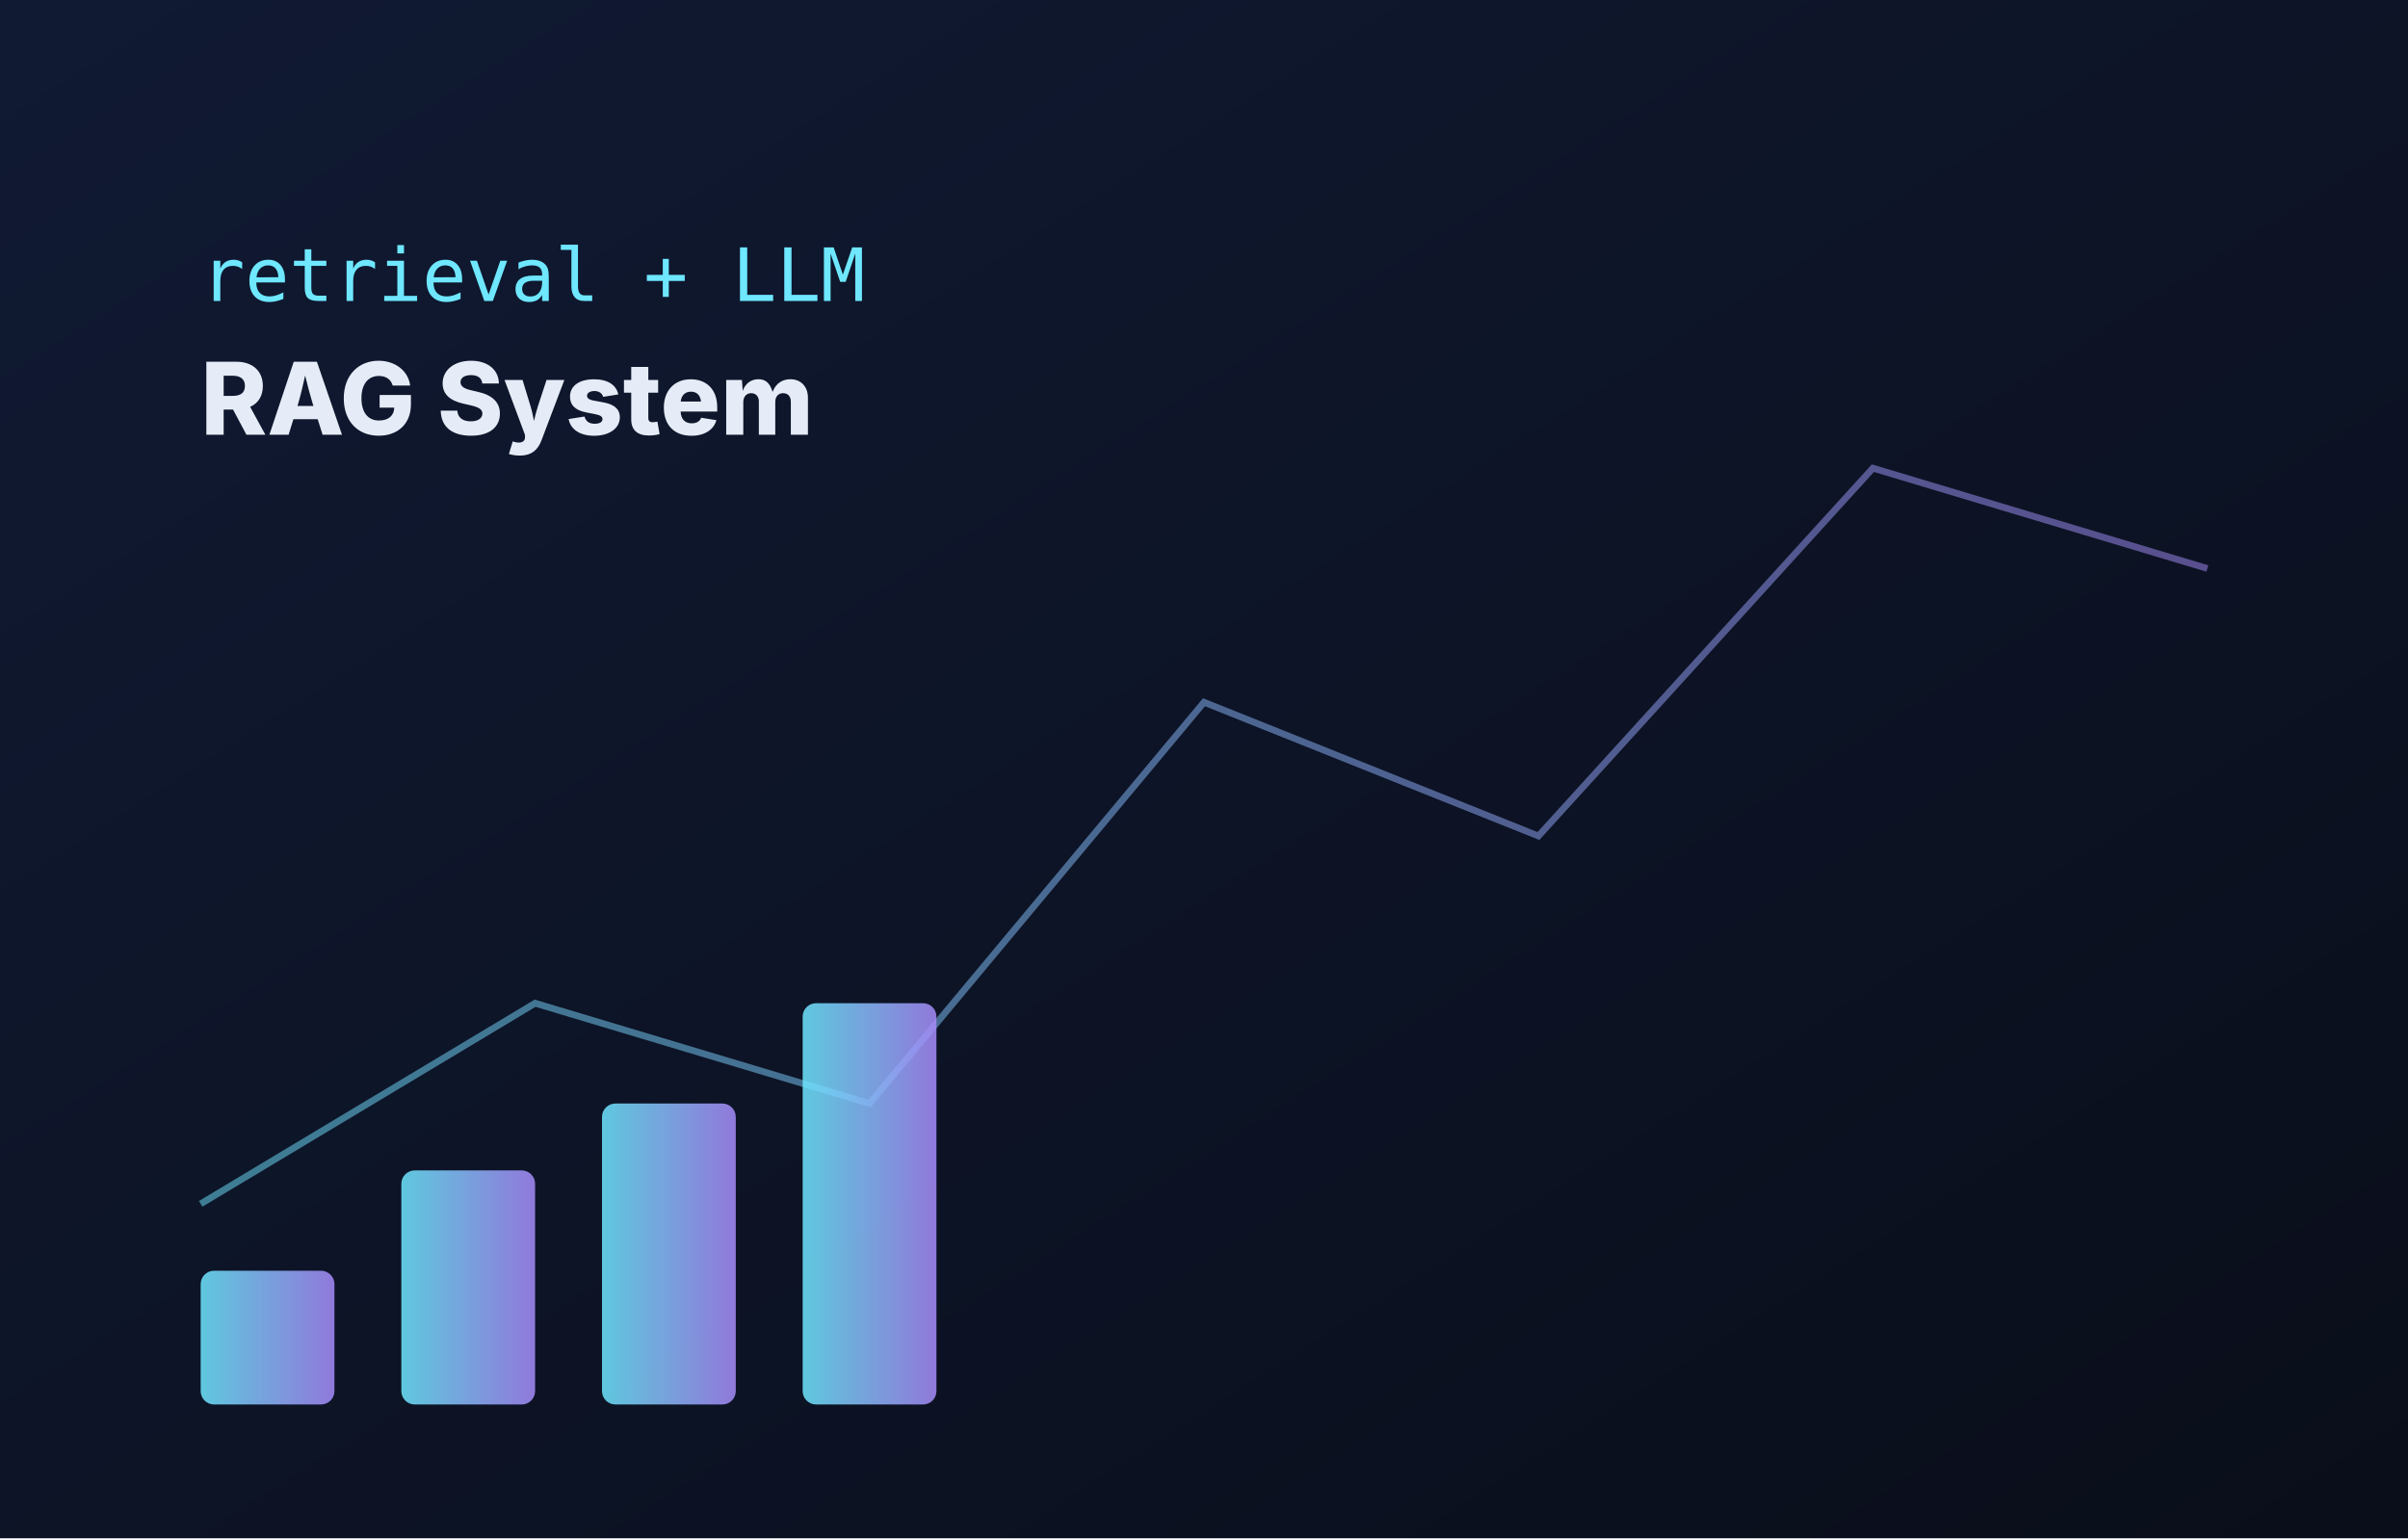
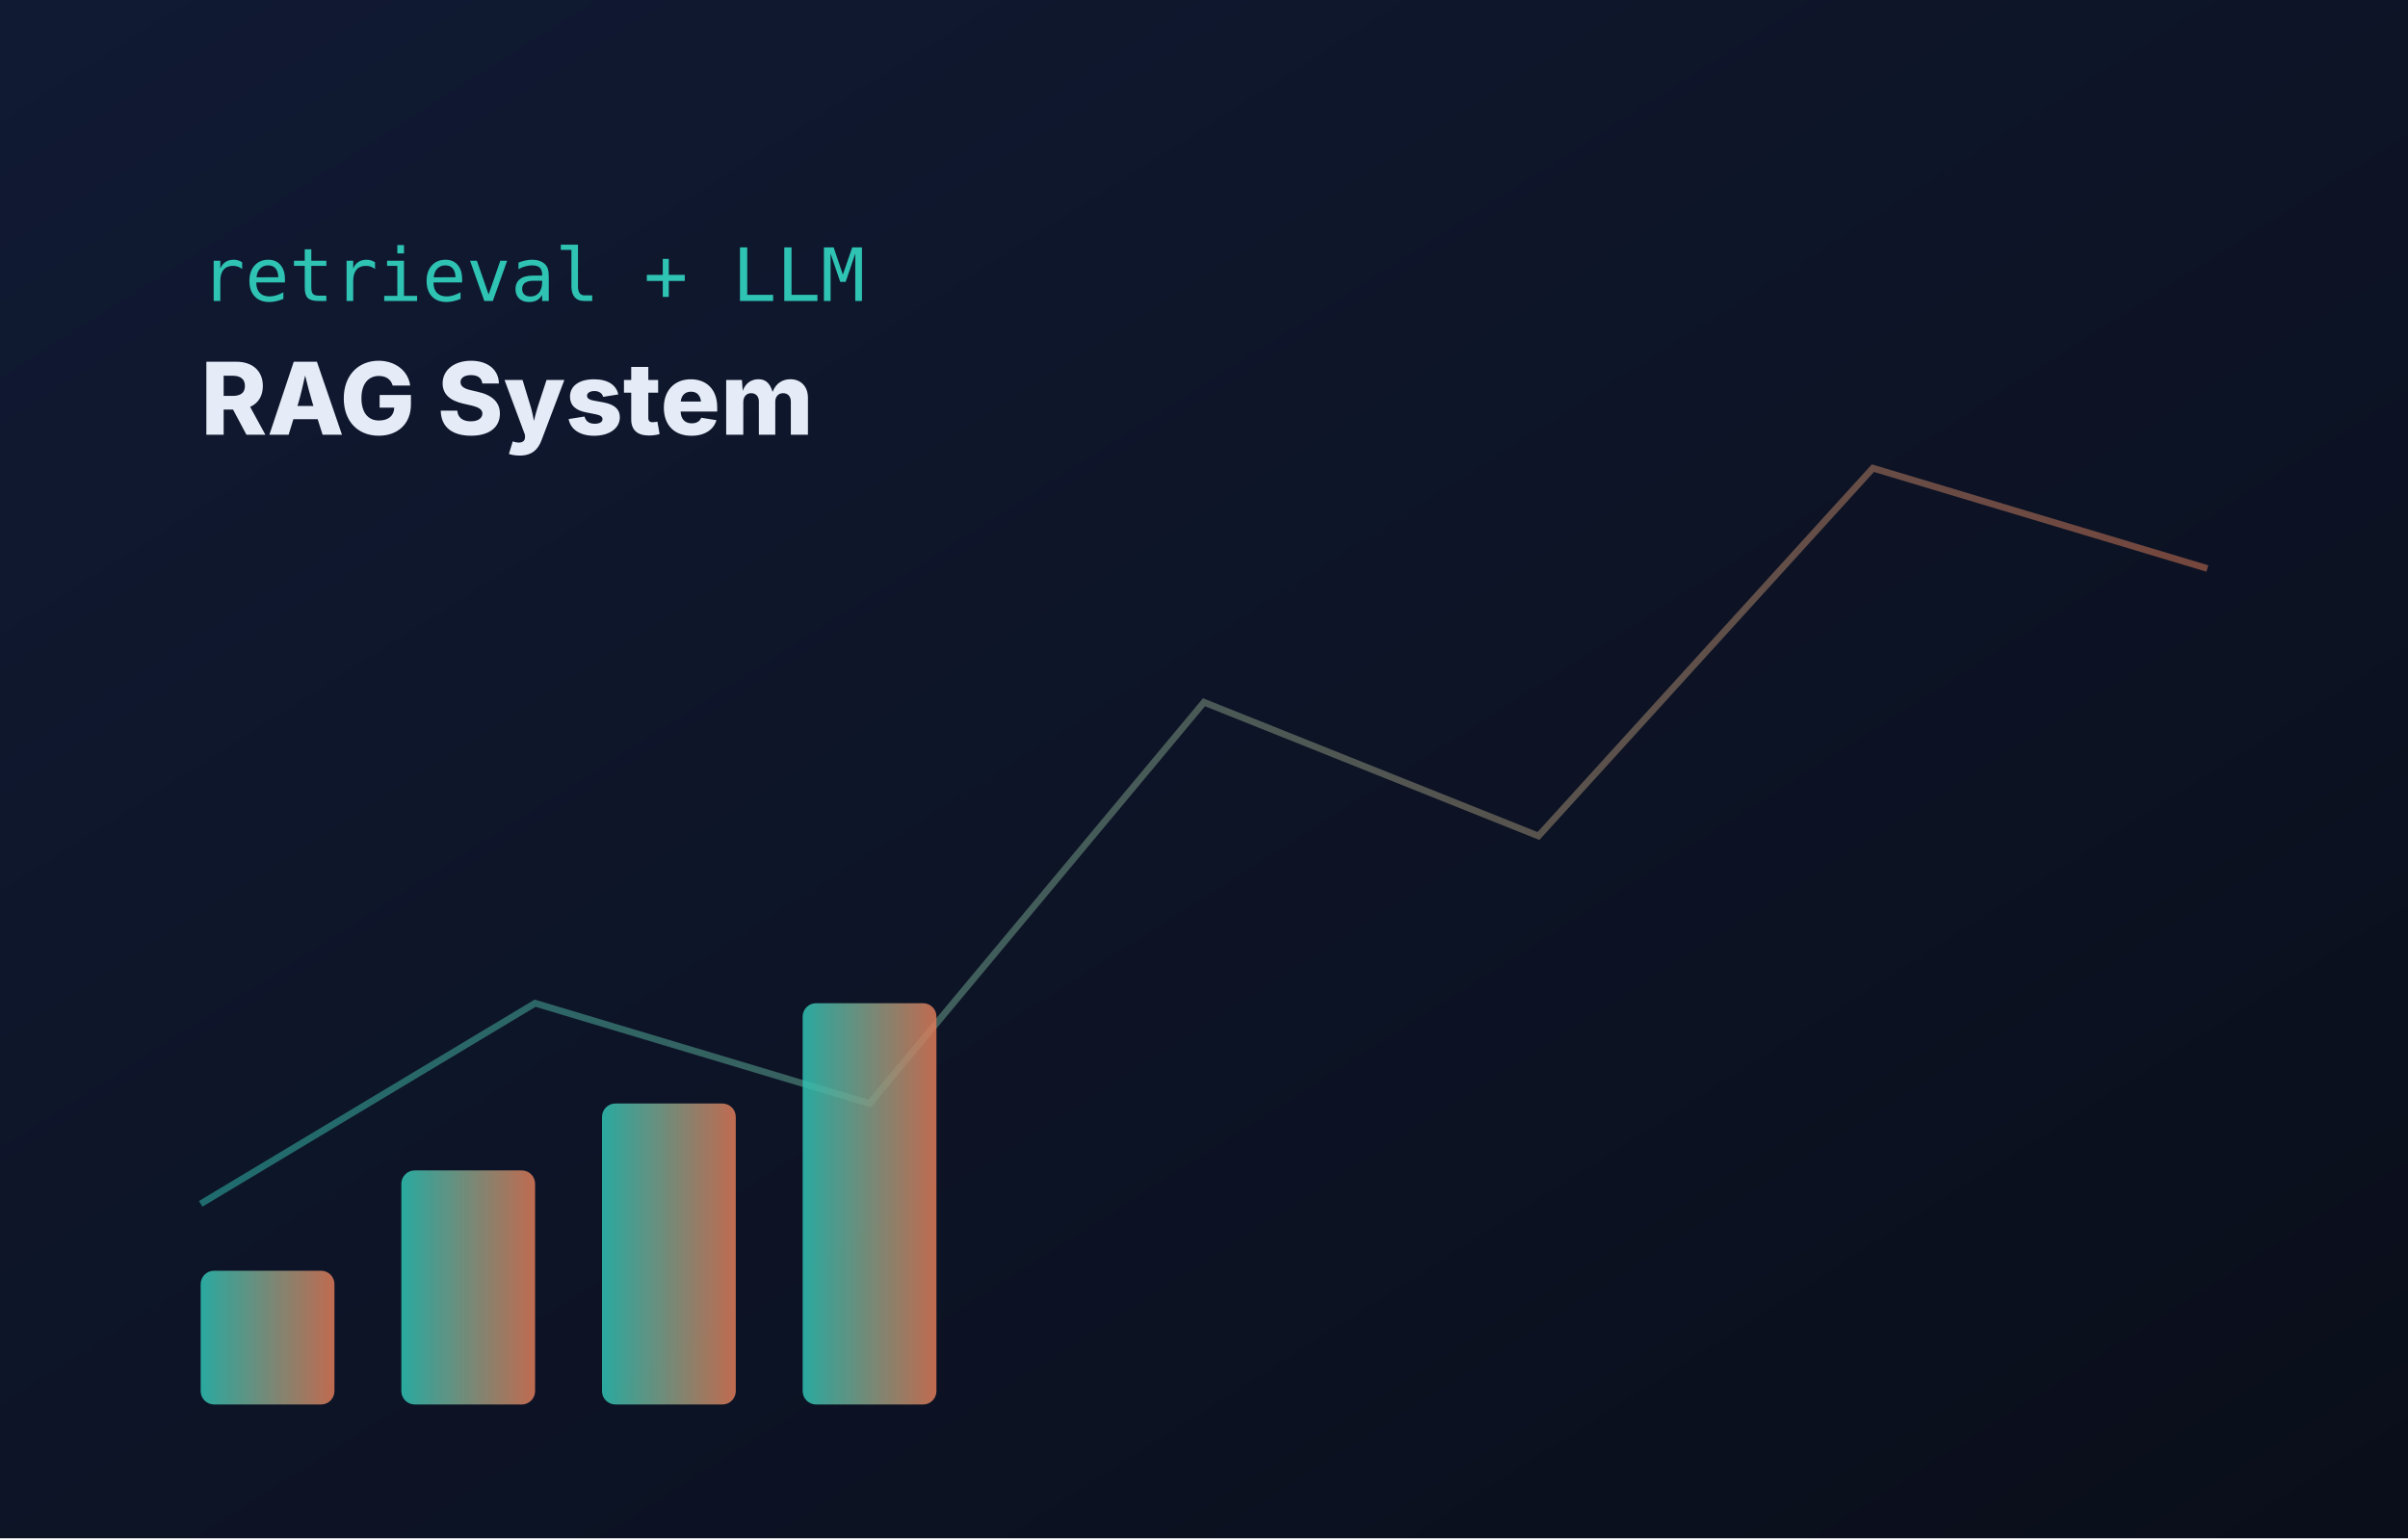
<svg xmlns="http://www.w3.org/2000/svg" viewBox="0 0 720 460" role="img" aria-label="Project preview placeholder">
  <defs>
    <linearGradient id="bg1" x1="0" y1="0" x2="1" y2="1">
      <stop offset="0" stop-color="#101a33" />
      <stop offset="1" stop-color="#0a0e1a" />
    </linearGradient>
    <linearGradient id="ac1" x1="0" y1="0" x2="1" y2="0">
-       <stop offset="0" stop-color="#6ee7ff" />
-       <stop offset="1" stop-color="#a78bfa" />
+       <stop offset="0" stop-color="#2fc3b4" />
+       <stop offset="1" stop-color="#df7a57" />
    </linearGradient>
  </defs>
  <rect width="720" height="460" fill="url(#bg1)" />
  <g opacity="0.5" stroke="url(#ac1)" stroke-width="2" fill="none">
    <polyline points="60,360 160,300 260,330 360,210 460,250 560,140 660,170" />
  </g>
  <g fill="url(#ac1)" opacity="0.85">
    <rect x="60" y="380" width="40" height="40" rx="4" />
    <rect x="120" y="350" width="40" height="70" rx="4" />
    <rect x="180" y="330" width="40" height="90" rx="4" />
    <rect x="240" y="300" width="40" height="120" rx="4" />
  </g>
-   <text x="60" y="90" font-family="JetBrains Mono, monospace" font-size="22" fill="#6ee7ff">retrieval + LLM</text>
+   <text x="60" y="90" font-family="JetBrains Mono, monospace" font-size="22" fill="#2fc3b4">retrieval + LLM</text>
  <text x="60" y="130" font-family="Inter, sans-serif" font-size="30" font-weight="800" fill="#e6ecf7">RAG System</text>
</svg>
